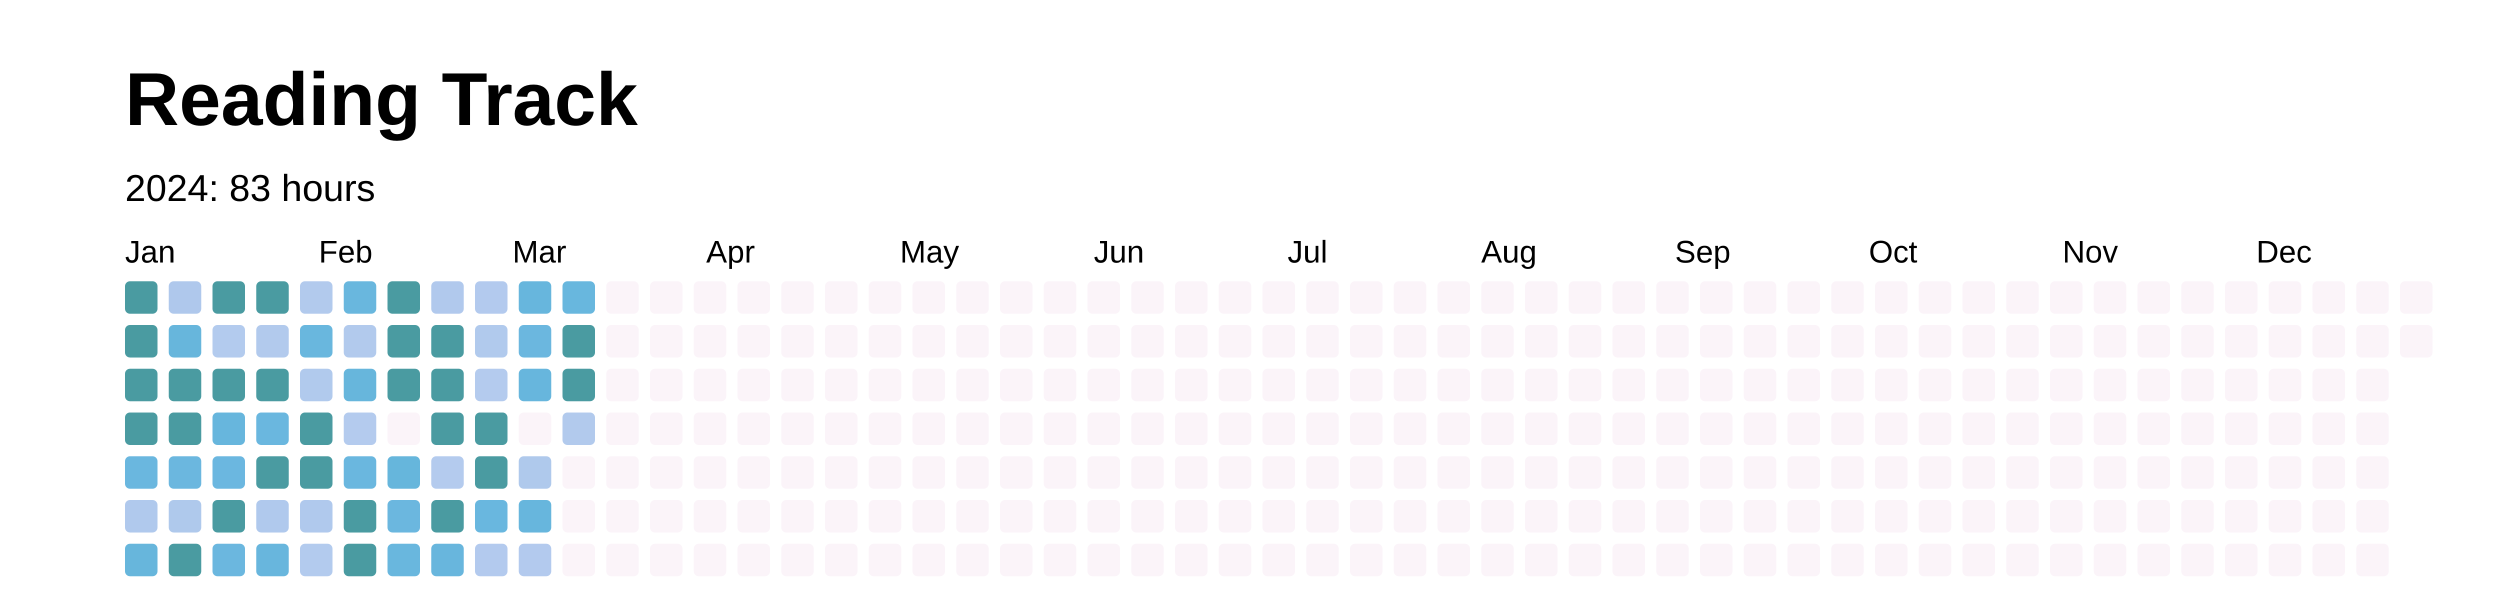
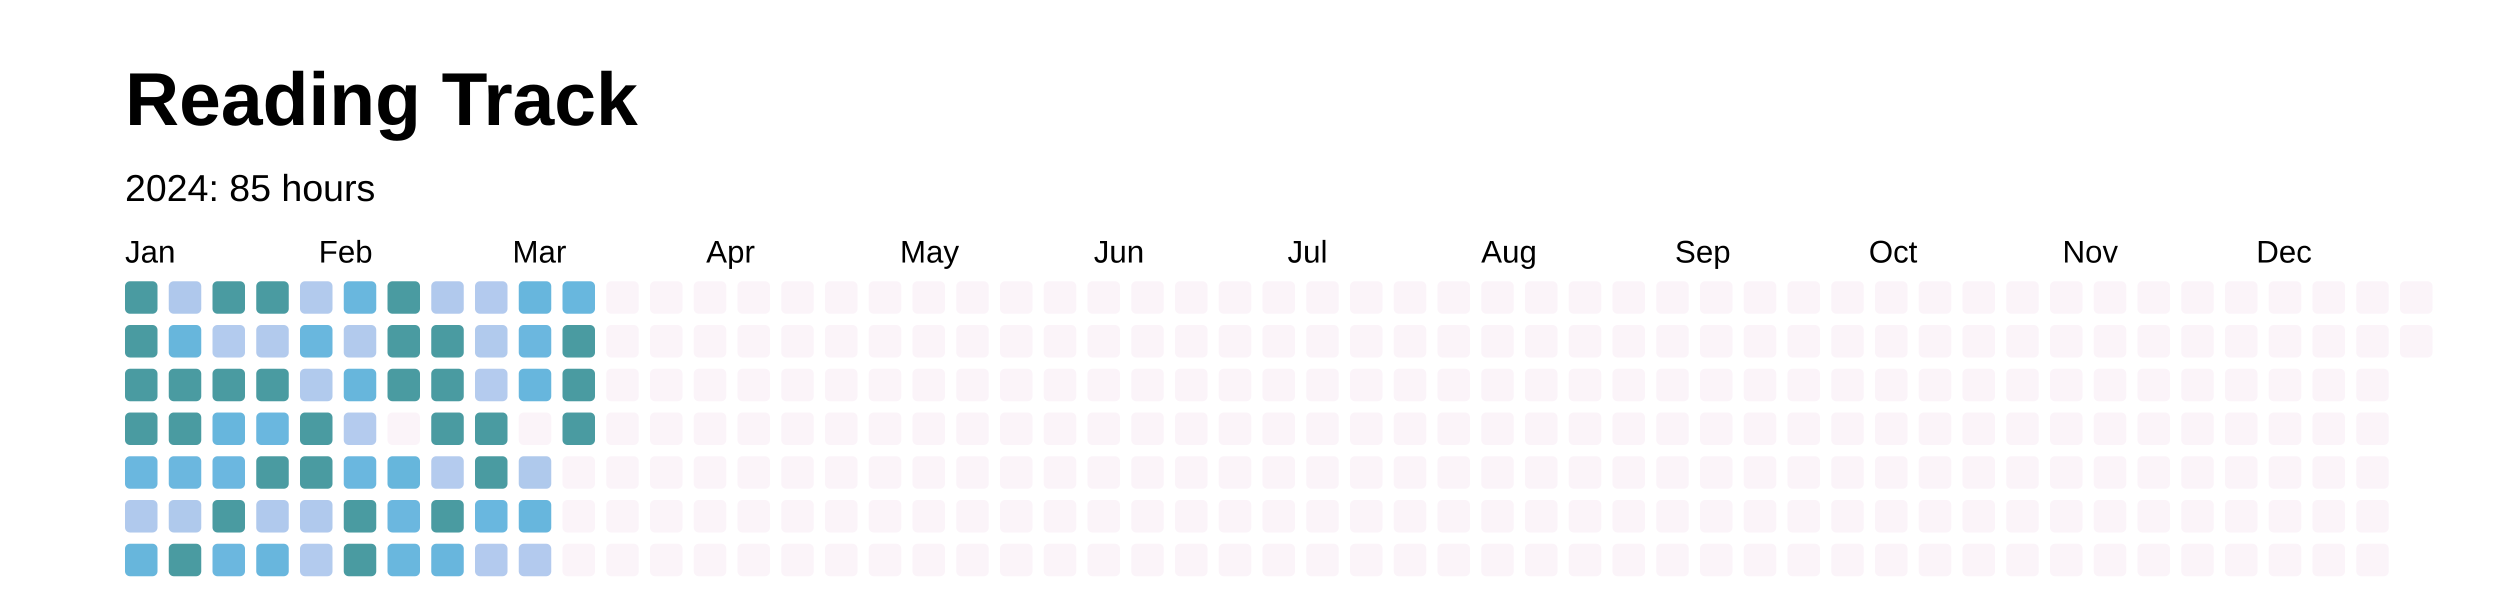
<svg xmlns="http://www.w3.org/2000/svg" baseProfile="full" height="48mm" version="1.1" viewBox="0,0,200,48" width="200mm">
  <defs />
  <rect fill="#FFFFFF" height="48" width="200" x="0" y="0" />
  <text fill="#000000" style="font-size:6px; font-family:Arial; font-weight:bold;" x="10" y="10">Reading Track</text>
-   <text dominant-baseline="hanging" fill="#000000" style="font-size:3.0px; font-family:Arial;" x="10" y="14">2024: 83 hours</text>
+   <text dominant-baseline="hanging" fill="#000000" style="font-size:3.0px; font-family:Arial;" x="10" y="14">2024: 85 hours</text>
  <text fill="#000000" style="font-size:2.5px; font-family:Arial" x="10.0" y="21.0">Jan</text>
  <text fill="#000000" style="font-size:2.5px; font-family:Arial" x="25.5" y="21.0">Feb</text>
  <text fill="#000000" style="font-size:2.5px; font-family:Arial" x="41.0" y="21.0">Mar</text>
  <text fill="#000000" style="font-size:2.5px; font-family:Arial" x="56.5" y="21.0">Apr</text>
  <text fill="#000000" style="font-size:2.5px; font-family:Arial" x="72.0" y="21.0">May</text>
  <text fill="#000000" style="font-size:2.5px; font-family:Arial" x="87.5" y="21.0">Jun</text>
  <text fill="#000000" style="font-size:2.5px; font-family:Arial" x="103.0" y="21.0">Jul</text>
  <text fill="#000000" style="font-size:2.5px; font-family:Arial" x="118.5" y="21.0">Aug</text>
  <text fill="#000000" style="font-size:2.5px; font-family:Arial" x="134.0" y="21.0">Sep</text>
  <text fill="#000000" style="font-size:2.5px; font-family:Arial" x="149.5" y="21.0">Oct</text>
  <text fill="#000000" style="font-size:2.5px; font-family:Arial" x="165.0" y="21.0">Nov</text>
  <text fill="#000000" style="font-size:2.5px; font-family:Arial" x="180.5" y="21.0">Dec</text>
  <rect fill="#4a9ba1" height="2.6" rx="0.4" ry="0.4" width="2.6" x="10.0" y="22.5" />
  <rect fill="#4a9ba1" height="2.6" rx="0.4" ry="0.4" width="2.6" x="10.0" y="26.0" />
  <rect fill="#4a9ba1" height="2.6" rx="0.4" ry="0.4" width="2.6" x="10.0" y="29.5" />
  <rect fill="#4a9ba1" height="2.6" rx="0.4" ry="0.4" width="2.6" x="10.0" y="33.0" />
  <rect fill="#6ab7df" height="2.6" rx="0.4" ry="0.4" width="2.6" x="10.0" y="36.5" />
  <rect fill="#b0c9ed" height="2.6" rx="0.4" ry="0.4" width="2.6" x="10.0" y="40.0" />
  <rect fill="#67b6dc" height="2.6" rx="0.4" ry="0.4" width="2.6" x="10.0" y="43.5" />
  <rect fill="#afc8ec" height="2.6" rx="0.4" ry="0.4" width="2.6" x="13.5" y="22.5" />
  <rect fill="#67b6dc" height="2.6" rx="0.4" ry="0.4" width="2.6" x="13.5" y="26.0" />
  <rect fill="#4a9ba1" height="2.6" rx="0.4" ry="0.4" width="2.6" x="13.5" y="29.5" />
  <rect fill="#4a9ba1" height="2.6" rx="0.4" ry="0.4" width="2.6" x="13.5" y="33.0" />
  <rect fill="#6bb7df" height="2.6" rx="0.4" ry="0.4" width="2.6" x="13.5" y="36.5" />
  <rect fill="#afc9ec" height="2.6" rx="0.4" ry="0.4" width="2.6" x="13.5" y="40.0" />
  <rect fill="#4a9ba1" height="2.6" rx="0.4" ry="0.4" width="2.6" x="13.5" y="43.5" />
  <rect fill="#4a9ba1" height="2.6" rx="0.4" ry="0.4" width="2.6" x="17.0" y="22.5" />
  <rect fill="#b3cbee" height="2.6" rx="0.4" ry="0.4" width="2.6" x="17.0" y="26.0" />
  <rect fill="#4a9ba1" height="2.6" rx="0.4" ry="0.4" width="2.6" x="17.0" y="29.5" />
  <rect fill="#67b6dd" height="2.6" rx="0.4" ry="0.4" width="2.6" x="17.0" y="33.0" />
  <rect fill="#6bb7e0" height="2.6" rx="0.4" ry="0.4" width="2.6" x="17.0" y="36.5" />
  <rect fill="#4a9ba1" height="2.6" rx="0.4" ry="0.4" width="2.6" x="17.0" y="40.0" />
  <rect fill="#6bb7df" height="2.6" rx="0.4" ry="0.4" width="2.6" x="17.0" y="43.5" />
  <rect fill="#4a9ba1" height="2.6" rx="0.4" ry="0.4" width="2.6" x="20.5" y="22.5" />
  <rect fill="#b2caed" height="2.6" rx="0.4" ry="0.4" width="2.6" x="20.5" y="26.0" />
  <rect fill="#4a9ba1" height="2.6" rx="0.4" ry="0.4" width="2.6" x="20.5" y="29.5" />
  <rect fill="#6ab7df" height="2.6" rx="0.4" ry="0.4" width="2.6" x="20.5" y="33.0" />
  <rect fill="#4a9ba1" height="2.6" rx="0.4" ry="0.4" width="2.6" x="20.5" y="36.5" />
  <rect fill="#b0c9ed" height="2.6" rx="0.4" ry="0.4" width="2.6" x="20.5" y="40.0" />
  <rect fill="#68b6dd" height="2.6" rx="0.4" ry="0.4" width="2.6" x="20.5" y="43.5" />
  <rect fill="#b2caed" height="2.6" rx="0.4" ry="0.4" width="2.6" x="24.0" y="22.5" />
  <rect fill="#69b7de" height="2.6" rx="0.4" ry="0.4" width="2.6" x="24.0" y="26.0" />
  <rect fill="#b1caed" height="2.6" rx="0.4" ry="0.4" width="2.6" x="24.0" y="29.5" />
  <rect fill="#4a9ba1" height="2.6" rx="0.4" ry="0.4" width="2.6" x="24.0" y="33.0" />
  <rect fill="#4a9ba1" height="2.6" rx="0.4" ry="0.4" width="2.6" x="24.0" y="36.5" />
  <rect fill="#b0c9ed" height="2.6" rx="0.4" ry="0.4" width="2.6" x="24.0" y="40.0" />
  <rect fill="#b3cbee" height="2.6" rx="0.4" ry="0.4" width="2.6" x="24.0" y="43.5" />
  <rect fill="#69b7de" height="2.6" rx="0.4" ry="0.4" width="2.6" x="27.5" y="22.5" />
  <rect fill="#b2caed" height="2.6" rx="0.4" ry="0.4" width="2.6" x="27.5" y="26.0" />
  <rect fill="#67b6dc" height="2.6" rx="0.4" ry="0.4" width="2.6" x="27.5" y="29.5" />
  <rect fill="#b4cbee" height="2.6" rx="0.4" ry="0.4" width="2.6" x="27.5" y="33.0" />
  <rect fill="#6ab7df" height="2.6" rx="0.4" ry="0.4" width="2.6" x="27.5" y="36.5" />
  <rect fill="#4a9ba1" height="2.6" rx="0.4" ry="0.4" width="2.6" x="27.5" y="40.0" />
  <rect fill="#4a9ba1" height="2.6" rx="0.4" ry="0.4" width="2.6" x="27.5" y="43.5" />
  <rect fill="#4a9ba1" height="2.6" rx="0.4" ry="0.4" width="2.6" x="31.0" y="22.5" />
  <rect fill="#4a9ba1" height="2.6" rx="0.4" ry="0.4" width="2.6" x="31.0" y="26.0" />
  <rect fill="#4a9ba1" height="2.6" rx="0.4" ry="0.4" width="2.6" x="31.0" y="29.5" />
  <rect fill="#FBF4F9" height="2.6" rx="0.4" ry="0.4" width="2.6" x="31.0" y="33.0" />
  <rect fill="#66b6dc" height="2.6" rx="0.4" ry="0.4" width="2.6" x="31.0" y="36.5" />
  <rect fill="#6bb7df" height="2.6" rx="0.4" ry="0.4" width="2.6" x="31.0" y="40.0" />
  <rect fill="#69b7de" height="2.6" rx="0.4" ry="0.4" width="2.6" x="31.0" y="43.5" />
  <rect fill="#b1c9ed" height="2.6" rx="0.4" ry="0.4" width="2.6" x="34.5" y="22.5" />
  <rect fill="#4a9ba1" height="2.6" rx="0.4" ry="0.4" width="2.6" x="34.5" y="26.0" />
  <rect fill="#4a9ba1" height="2.6" rx="0.4" ry="0.4" width="2.6" x="34.5" y="29.5" />
  <rect fill="#4a9ba1" height="2.6" rx="0.4" ry="0.4" width="2.6" x="34.5" y="33.0" />
  <rect fill="#b4cbee" height="2.6" rx="0.4" ry="0.4" width="2.6" x="34.5" y="36.5" />
  <rect fill="#4a9ba1" height="2.6" rx="0.4" ry="0.4" width="2.6" x="34.5" y="40.0" />
  <rect fill="#68b6dd" height="2.6" rx="0.4" ry="0.4" width="2.6" x="34.5" y="43.5" />
  <rect fill="#b3caee" height="2.6" rx="0.4" ry="0.4" width="2.6" x="38.0" y="22.5" />
  <rect fill="#b1caed" height="2.6" rx="0.4" ry="0.4" width="2.6" x="38.0" y="26.0" />
  <rect fill="#b4cbee" height="2.6" rx="0.4" ry="0.4" width="2.6" x="38.0" y="29.5" />
  <rect fill="#4a9ba1" height="2.6" rx="0.4" ry="0.4" width="2.6" x="38.0" y="33.0" />
  <rect fill="#4a9ba1" height="2.6" rx="0.4" ry="0.4" width="2.6" x="38.0" y="36.5" />
  <rect fill="#69b7df" height="2.6" rx="0.4" ry="0.4" width="2.6" x="38.0" y="40.0" />
  <rect fill="#b3caee" height="2.6" rx="0.4" ry="0.4" width="2.6" x="38.0" y="43.5" />
  <rect fill="#67b6dd" height="2.6" rx="0.4" ry="0.4" width="2.6" x="41.5" y="22.5" />
  <rect fill="#6bb7df" height="2.6" rx="0.4" ry="0.4" width="2.6" x="41.5" y="26.0" />
  <rect fill="#67b6dd" height="2.6" rx="0.4" ry="0.4" width="2.6" x="41.5" y="29.5" />
  <rect fill="#FBF4F9" height="2.6" rx="0.4" ry="0.4" width="2.6" x="41.5" y="33.0" />
  <rect fill="#afc9ec" height="2.6" rx="0.4" ry="0.4" width="2.6" x="41.5" y="36.5" />
  <rect fill="#67b6dd" height="2.6" rx="0.4" ry="0.4" width="2.6" x="41.5" y="40.0" />
  <rect fill="#b3caee" height="2.6" rx="0.4" ry="0.4" width="2.6" x="41.5" y="43.5" />
  <rect fill="#68b7de" height="2.6" rx="0.4" ry="0.4" width="2.6" x="45.0" y="22.5" />
  <rect fill="#4a9ba1" height="2.6" rx="0.4" ry="0.4" width="2.6" x="45.0" y="26.0" />
  <rect fill="#4a9ba1" height="2.6" rx="0.4" ry="0.4" width="2.6" x="45.0" y="29.5" />
-   <rect fill="#b2caed" height="2.6" rx="0.4" ry="0.4" width="2.6" x="45.0" y="33.0" />
+   <rect fill="#4a9ba1" height="2.6" rx="0.4" ry="0.4" width="2.6" x="45.0" y="33.0" />
  <rect fill="#FBF4F9" height="2.6" rx="0.4" ry="0.4" width="2.6" x="45.0" y="36.5" />
  <rect fill="#FBF4F9" height="2.6" rx="0.4" ry="0.4" width="2.6" x="45.0" y="40.0" />
  <rect fill="#FBF4F9" height="2.6" rx="0.4" ry="0.4" width="2.6" x="45.0" y="43.5" />
  <rect fill="#FBF4F9" height="2.6" rx="0.4" ry="0.4" width="2.6" x="48.5" y="22.5" />
  <rect fill="#FBF4F9" height="2.6" rx="0.4" ry="0.4" width="2.6" x="48.5" y="26.0" />
  <rect fill="#FBF4F9" height="2.6" rx="0.4" ry="0.4" width="2.6" x="48.5" y="29.5" />
  <rect fill="#FBF4F9" height="2.6" rx="0.4" ry="0.4" width="2.6" x="48.5" y="33.0" />
  <rect fill="#FBF4F9" height="2.6" rx="0.4" ry="0.4" width="2.6" x="48.5" y="36.5" />
  <rect fill="#FBF4F9" height="2.6" rx="0.4" ry="0.4" width="2.6" x="48.5" y="40.0" />
  <rect fill="#FBF4F9" height="2.6" rx="0.4" ry="0.4" width="2.6" x="48.5" y="43.5" />
  <rect fill="#FBF4F9" height="2.6" rx="0.4" ry="0.4" width="2.6" x="52.0" y="22.5" />
  <rect fill="#FBF4F9" height="2.6" rx="0.4" ry="0.4" width="2.6" x="52.0" y="26.0" />
  <rect fill="#FBF4F9" height="2.6" rx="0.4" ry="0.4" width="2.6" x="52.0" y="29.5" />
  <rect fill="#FBF4F9" height="2.6" rx="0.4" ry="0.4" width="2.6" x="52.0" y="33.0" />
  <rect fill="#FBF4F9" height="2.6" rx="0.4" ry="0.4" width="2.6" x="52.0" y="36.5" />
  <rect fill="#FBF4F9" height="2.6" rx="0.4" ry="0.4" width="2.6" x="52.0" y="40.0" />
  <rect fill="#FBF4F9" height="2.6" rx="0.4" ry="0.4" width="2.6" x="52.0" y="43.5" />
  <rect fill="#FBF4F9" height="2.6" rx="0.4" ry="0.4" width="2.6" x="55.5" y="22.5" />
  <rect fill="#FBF4F9" height="2.6" rx="0.4" ry="0.4" width="2.6" x="55.5" y="26.0" />
  <rect fill="#FBF4F9" height="2.6" rx="0.4" ry="0.4" width="2.6" x="55.5" y="29.5" />
  <rect fill="#FBF4F9" height="2.6" rx="0.4" ry="0.4" width="2.6" x="55.5" y="33.0" />
  <rect fill="#FBF4F9" height="2.6" rx="0.4" ry="0.4" width="2.6" x="55.5" y="36.5" />
  <rect fill="#FBF4F9" height="2.6" rx="0.4" ry="0.4" width="2.6" x="55.5" y="40.0" />
  <rect fill="#FBF4F9" height="2.6" rx="0.4" ry="0.4" width="2.6" x="55.5" y="43.5" />
  <rect fill="#FBF4F9" height="2.6" rx="0.4" ry="0.4" width="2.6" x="59.0" y="22.5" />
  <rect fill="#FBF4F9" height="2.6" rx="0.4" ry="0.4" width="2.6" x="59.0" y="26.0" />
  <rect fill="#FBF4F9" height="2.6" rx="0.4" ry="0.4" width="2.6" x="59.0" y="29.5" />
  <rect fill="#FBF4F9" height="2.6" rx="0.4" ry="0.4" width="2.6" x="59.0" y="33.0" />
  <rect fill="#FBF4F9" height="2.6" rx="0.4" ry="0.4" width="2.6" x="59.0" y="36.5" />
  <rect fill="#FBF4F9" height="2.6" rx="0.4" ry="0.4" width="2.6" x="59.0" y="40.0" />
  <rect fill="#FBF4F9" height="2.6" rx="0.4" ry="0.4" width="2.6" x="59.0" y="43.5" />
  <rect fill="#FBF4F9" height="2.6" rx="0.4" ry="0.4" width="2.6" x="62.5" y="22.5" />
  <rect fill="#FBF4F9" height="2.6" rx="0.4" ry="0.4" width="2.6" x="62.5" y="26.0" />
  <rect fill="#FBF4F9" height="2.6" rx="0.4" ry="0.4" width="2.6" x="62.5" y="29.5" />
  <rect fill="#FBF4F9" height="2.6" rx="0.4" ry="0.4" width="2.6" x="62.5" y="33.0" />
  <rect fill="#FBF4F9" height="2.6" rx="0.4" ry="0.4" width="2.6" x="62.5" y="36.5" />
  <rect fill="#FBF4F9" height="2.6" rx="0.4" ry="0.4" width="2.6" x="62.5" y="40.0" />
  <rect fill="#FBF4F9" height="2.6" rx="0.4" ry="0.4" width="2.6" x="62.5" y="43.5" />
  <rect fill="#FBF4F9" height="2.6" rx="0.4" ry="0.4" width="2.6" x="66.0" y="22.5" />
  <rect fill="#FBF4F9" height="2.6" rx="0.4" ry="0.4" width="2.6" x="66.0" y="26.0" />
  <rect fill="#FBF4F9" height="2.6" rx="0.4" ry="0.4" width="2.6" x="66.0" y="29.5" />
  <rect fill="#FBF4F9" height="2.6" rx="0.4" ry="0.4" width="2.6" x="66.0" y="33.0" />
  <rect fill="#FBF4F9" height="2.6" rx="0.4" ry="0.4" width="2.6" x="66.0" y="36.5" />
  <rect fill="#FBF4F9" height="2.6" rx="0.4" ry="0.4" width="2.6" x="66.0" y="40.0" />
  <rect fill="#FBF4F9" height="2.6" rx="0.4" ry="0.4" width="2.6" x="66.0" y="43.5" />
  <rect fill="#FBF4F9" height="2.6" rx="0.4" ry="0.4" width="2.6" x="69.5" y="22.5" />
  <rect fill="#FBF4F9" height="2.6" rx="0.4" ry="0.4" width="2.6" x="69.5" y="26.0" />
  <rect fill="#FBF4F9" height="2.6" rx="0.4" ry="0.4" width="2.6" x="69.5" y="29.5" />
  <rect fill="#FBF4F9" height="2.6" rx="0.4" ry="0.4" width="2.6" x="69.5" y="33.0" />
  <rect fill="#FBF4F9" height="2.6" rx="0.4" ry="0.4" width="2.6" x="69.5" y="36.5" />
  <rect fill="#FBF4F9" height="2.6" rx="0.4" ry="0.4" width="2.6" x="69.5" y="40.0" />
  <rect fill="#FBF4F9" height="2.6" rx="0.4" ry="0.4" width="2.6" x="69.5" y="43.5" />
  <rect fill="#FBF4F9" height="2.6" rx="0.4" ry="0.4" width="2.6" x="73.0" y="22.5" />
  <rect fill="#FBF4F9" height="2.6" rx="0.4" ry="0.4" width="2.6" x="73.0" y="26.0" />
  <rect fill="#FBF4F9" height="2.6" rx="0.4" ry="0.4" width="2.6" x="73.0" y="29.5" />
  <rect fill="#FBF4F9" height="2.6" rx="0.4" ry="0.4" width="2.6" x="73.0" y="33.0" />
  <rect fill="#FBF4F9" height="2.6" rx="0.4" ry="0.4" width="2.6" x="73.0" y="36.5" />
  <rect fill="#FBF4F9" height="2.6" rx="0.4" ry="0.4" width="2.6" x="73.0" y="40.0" />
  <rect fill="#FBF4F9" height="2.6" rx="0.4" ry="0.4" width="2.6" x="73.0" y="43.5" />
  <rect fill="#FBF4F9" height="2.6" rx="0.4" ry="0.4" width="2.6" x="76.5" y="22.5" />
  <rect fill="#FBF4F9" height="2.6" rx="0.4" ry="0.4" width="2.6" x="76.5" y="26.0" />
  <rect fill="#FBF4F9" height="2.6" rx="0.4" ry="0.4" width="2.6" x="76.5" y="29.5" />
  <rect fill="#FBF4F9" height="2.6" rx="0.4" ry="0.4" width="2.6" x="76.5" y="33.0" />
  <rect fill="#FBF4F9" height="2.6" rx="0.4" ry="0.4" width="2.6" x="76.5" y="36.5" />
  <rect fill="#FBF4F9" height="2.6" rx="0.4" ry="0.4" width="2.6" x="76.5" y="40.0" />
  <rect fill="#FBF4F9" height="2.6" rx="0.4" ry="0.4" width="2.6" x="76.5" y="43.5" />
  <rect fill="#FBF4F9" height="2.6" rx="0.4" ry="0.4" width="2.6" x="80.0" y="22.5" />
  <rect fill="#FBF4F9" height="2.6" rx="0.4" ry="0.4" width="2.6" x="80.0" y="26.0" />
  <rect fill="#FBF4F9" height="2.6" rx="0.4" ry="0.4" width="2.6" x="80.0" y="29.5" />
  <rect fill="#FBF4F9" height="2.6" rx="0.4" ry="0.4" width="2.6" x="80.0" y="33.0" />
  <rect fill="#FBF4F9" height="2.6" rx="0.4" ry="0.4" width="2.6" x="80.0" y="36.5" />
  <rect fill="#FBF4F9" height="2.6" rx="0.4" ry="0.4" width="2.6" x="80.0" y="40.0" />
  <rect fill="#FBF4F9" height="2.6" rx="0.4" ry="0.4" width="2.6" x="80.0" y="43.5" />
  <rect fill="#FBF4F9" height="2.6" rx="0.4" ry="0.4" width="2.6" x="83.5" y="22.5" />
  <rect fill="#FBF4F9" height="2.6" rx="0.4" ry="0.4" width="2.6" x="83.5" y="26.0" />
  <rect fill="#FBF4F9" height="2.6" rx="0.4" ry="0.4" width="2.6" x="83.5" y="29.5" />
  <rect fill="#FBF4F9" height="2.6" rx="0.4" ry="0.4" width="2.6" x="83.5" y="33.0" />
  <rect fill="#FBF4F9" height="2.6" rx="0.4" ry="0.4" width="2.6" x="83.5" y="36.5" />
  <rect fill="#FBF4F9" height="2.6" rx="0.4" ry="0.4" width="2.6" x="83.5" y="40.0" />
  <rect fill="#FBF4F9" height="2.6" rx="0.4" ry="0.4" width="2.6" x="83.5" y="43.5" />
  <rect fill="#FBF4F9" height="2.6" rx="0.4" ry="0.4" width="2.6" x="87.0" y="22.5" />
  <rect fill="#FBF4F9" height="2.6" rx="0.4" ry="0.4" width="2.6" x="87.0" y="26.0" />
  <rect fill="#FBF4F9" height="2.6" rx="0.4" ry="0.4" width="2.6" x="87.0" y="29.5" />
  <rect fill="#FBF4F9" height="2.6" rx="0.4" ry="0.4" width="2.6" x="87.0" y="33.0" />
  <rect fill="#FBF4F9" height="2.6" rx="0.4" ry="0.4" width="2.6" x="87.0" y="36.5" />
  <rect fill="#FBF4F9" height="2.6" rx="0.4" ry="0.4" width="2.6" x="87.0" y="40.0" />
  <rect fill="#FBF4F9" height="2.6" rx="0.4" ry="0.4" width="2.6" x="87.0" y="43.5" />
  <rect fill="#FBF4F9" height="2.6" rx="0.4" ry="0.4" width="2.6" x="90.5" y="22.5" />
  <rect fill="#FBF4F9" height="2.6" rx="0.4" ry="0.4" width="2.6" x="90.5" y="26.0" />
  <rect fill="#FBF4F9" height="2.6" rx="0.4" ry="0.4" width="2.6" x="90.5" y="29.5" />
  <rect fill="#FBF4F9" height="2.6" rx="0.4" ry="0.4" width="2.6" x="90.5" y="33.0" />
  <rect fill="#FBF4F9" height="2.6" rx="0.4" ry="0.4" width="2.6" x="90.5" y="36.5" />
  <rect fill="#FBF4F9" height="2.6" rx="0.4" ry="0.4" width="2.6" x="90.5" y="40.0" />
  <rect fill="#FBF4F9" height="2.6" rx="0.4" ry="0.4" width="2.6" x="90.5" y="43.5" />
  <rect fill="#FBF4F9" height="2.6" rx="0.4" ry="0.4" width="2.6" x="94.0" y="22.5" />
  <rect fill="#FBF4F9" height="2.6" rx="0.4" ry="0.4" width="2.6" x="94.0" y="26.0" />
  <rect fill="#FBF4F9" height="2.6" rx="0.4" ry="0.4" width="2.6" x="94.0" y="29.5" />
  <rect fill="#FBF4F9" height="2.6" rx="0.4" ry="0.4" width="2.6" x="94.0" y="33.0" />
  <rect fill="#FBF4F9" height="2.6" rx="0.4" ry="0.4" width="2.6" x="94.0" y="36.5" />
  <rect fill="#FBF4F9" height="2.6" rx="0.4" ry="0.4" width="2.6" x="94.0" y="40.0" />
  <rect fill="#FBF4F9" height="2.6" rx="0.4" ry="0.4" width="2.6" x="94.0" y="43.5" />
  <rect fill="#FBF4F9" height="2.6" rx="0.4" ry="0.4" width="2.6" x="97.5" y="22.5" />
  <rect fill="#FBF4F9" height="2.6" rx="0.4" ry="0.4" width="2.6" x="97.5" y="26.0" />
  <rect fill="#FBF4F9" height="2.6" rx="0.4" ry="0.4" width="2.6" x="97.5" y="29.5" />
  <rect fill="#FBF4F9" height="2.6" rx="0.4" ry="0.4" width="2.6" x="97.5" y="33.0" />
  <rect fill="#FBF4F9" height="2.6" rx="0.4" ry="0.4" width="2.6" x="97.5" y="36.5" />
  <rect fill="#FBF4F9" height="2.6" rx="0.4" ry="0.4" width="2.6" x="97.5" y="40.0" />
  <rect fill="#FBF4F9" height="2.6" rx="0.4" ry="0.4" width="2.6" x="97.5" y="43.5" />
  <rect fill="#FBF4F9" height="2.6" rx="0.4" ry="0.4" width="2.6" x="101.0" y="22.5" />
  <rect fill="#FBF4F9" height="2.6" rx="0.4" ry="0.4" width="2.6" x="101.0" y="26.0" />
  <rect fill="#FBF4F9" height="2.6" rx="0.4" ry="0.4" width="2.6" x="101.0" y="29.5" />
  <rect fill="#FBF4F9" height="2.6" rx="0.4" ry="0.4" width="2.6" x="101.0" y="33.0" />
  <rect fill="#FBF4F9" height="2.6" rx="0.4" ry="0.4" width="2.6" x="101.0" y="36.5" />
  <rect fill="#FBF4F9" height="2.6" rx="0.4" ry="0.4" width="2.6" x="101.0" y="40.0" />
  <rect fill="#FBF4F9" height="2.6" rx="0.4" ry="0.4" width="2.6" x="101.0" y="43.5" />
  <rect fill="#FBF4F9" height="2.6" rx="0.4" ry="0.4" width="2.6" x="104.5" y="22.5" />
  <rect fill="#FBF4F9" height="2.6" rx="0.4" ry="0.4" width="2.6" x="104.5" y="26.0" />
  <rect fill="#FBF4F9" height="2.6" rx="0.4" ry="0.4" width="2.6" x="104.5" y="29.5" />
  <rect fill="#FBF4F9" height="2.6" rx="0.4" ry="0.4" width="2.6" x="104.5" y="33.0" />
  <rect fill="#FBF4F9" height="2.6" rx="0.4" ry="0.4" width="2.6" x="104.5" y="36.5" />
  <rect fill="#FBF4F9" height="2.6" rx="0.4" ry="0.4" width="2.6" x="104.5" y="40.0" />
  <rect fill="#FBF4F9" height="2.6" rx="0.4" ry="0.4" width="2.6" x="104.5" y="43.5" />
  <rect fill="#FBF4F9" height="2.6" rx="0.4" ry="0.4" width="2.6" x="108.0" y="22.5" />
  <rect fill="#FBF4F9" height="2.6" rx="0.4" ry="0.4" width="2.6" x="108.0" y="26.0" />
  <rect fill="#FBF4F9" height="2.6" rx="0.4" ry="0.4" width="2.6" x="108.0" y="29.5" />
  <rect fill="#FBF4F9" height="2.6" rx="0.4" ry="0.4" width="2.6" x="108.0" y="33.0" />
  <rect fill="#FBF4F9" height="2.6" rx="0.4" ry="0.4" width="2.6" x="108.0" y="36.5" />
  <rect fill="#FBF4F9" height="2.6" rx="0.4" ry="0.4" width="2.6" x="108.0" y="40.0" />
  <rect fill="#FBF4F9" height="2.6" rx="0.4" ry="0.4" width="2.6" x="108.0" y="43.5" />
  <rect fill="#FBF4F9" height="2.6" rx="0.4" ry="0.4" width="2.6" x="111.5" y="22.5" />
  <rect fill="#FBF4F9" height="2.6" rx="0.4" ry="0.4" width="2.6" x="111.5" y="26.0" />
  <rect fill="#FBF4F9" height="2.6" rx="0.4" ry="0.4" width="2.6" x="111.5" y="29.5" />
  <rect fill="#FBF4F9" height="2.6" rx="0.4" ry="0.4" width="2.6" x="111.5" y="33.0" />
  <rect fill="#FBF4F9" height="2.6" rx="0.4" ry="0.4" width="2.6" x="111.5" y="36.5" />
  <rect fill="#FBF4F9" height="2.6" rx="0.4" ry="0.4" width="2.6" x="111.5" y="40.0" />
  <rect fill="#FBF4F9" height="2.6" rx="0.4" ry="0.4" width="2.6" x="111.5" y="43.5" />
  <rect fill="#FBF4F9" height="2.6" rx="0.4" ry="0.4" width="2.6" x="115.0" y="22.5" />
  <rect fill="#FBF4F9" height="2.6" rx="0.4" ry="0.4" width="2.6" x="115.0" y="26.0" />
  <rect fill="#FBF4F9" height="2.6" rx="0.4" ry="0.4" width="2.6" x="115.0" y="29.5" />
  <rect fill="#FBF4F9" height="2.6" rx="0.4" ry="0.4" width="2.6" x="115.0" y="33.0" />
  <rect fill="#FBF4F9" height="2.6" rx="0.4" ry="0.4" width="2.6" x="115.0" y="36.5" />
  <rect fill="#FBF4F9" height="2.6" rx="0.4" ry="0.4" width="2.6" x="115.0" y="40.0" />
  <rect fill="#FBF4F9" height="2.6" rx="0.4" ry="0.4" width="2.6" x="115.0" y="43.5" />
  <rect fill="#FBF4F9" height="2.6" rx="0.4" ry="0.4" width="2.6" x="118.5" y="22.5" />
  <rect fill="#FBF4F9" height="2.6" rx="0.4" ry="0.4" width="2.6" x="118.5" y="26.0" />
  <rect fill="#FBF4F9" height="2.6" rx="0.4" ry="0.4" width="2.6" x="118.5" y="29.5" />
  <rect fill="#FBF4F9" height="2.6" rx="0.4" ry="0.4" width="2.6" x="118.5" y="33.0" />
  <rect fill="#FBF4F9" height="2.6" rx="0.4" ry="0.4" width="2.6" x="118.5" y="36.5" />
  <rect fill="#FBF4F9" height="2.6" rx="0.4" ry="0.4" width="2.6" x="118.5" y="40.0" />
  <rect fill="#FBF4F9" height="2.6" rx="0.4" ry="0.4" width="2.6" x="118.5" y="43.5" />
  <rect fill="#FBF4F9" height="2.6" rx="0.4" ry="0.4" width="2.6" x="122.0" y="22.5" />
  <rect fill="#FBF4F9" height="2.6" rx="0.4" ry="0.4" width="2.6" x="122.0" y="26.0" />
  <rect fill="#FBF4F9" height="2.6" rx="0.4" ry="0.4" width="2.6" x="122.0" y="29.5" />
  <rect fill="#FBF4F9" height="2.6" rx="0.4" ry="0.4" width="2.6" x="122.0" y="33.0" />
  <rect fill="#FBF4F9" height="2.6" rx="0.4" ry="0.4" width="2.6" x="122.0" y="36.5" />
  <rect fill="#FBF4F9" height="2.6" rx="0.4" ry="0.4" width="2.6" x="122.0" y="40.0" />
  <rect fill="#FBF4F9" height="2.6" rx="0.4" ry="0.4" width="2.6" x="122.0" y="43.5" />
  <rect fill="#FBF4F9" height="2.6" rx="0.4" ry="0.4" width="2.6" x="125.5" y="22.5" />
  <rect fill="#FBF4F9" height="2.6" rx="0.4" ry="0.4" width="2.6" x="125.5" y="26.0" />
  <rect fill="#FBF4F9" height="2.6" rx="0.4" ry="0.4" width="2.6" x="125.5" y="29.5" />
  <rect fill="#FBF4F9" height="2.6" rx="0.4" ry="0.4" width="2.6" x="125.5" y="33.0" />
  <rect fill="#FBF4F9" height="2.6" rx="0.4" ry="0.4" width="2.6" x="125.5" y="36.5" />
  <rect fill="#FBF4F9" height="2.6" rx="0.4" ry="0.4" width="2.6" x="125.5" y="40.0" />
  <rect fill="#FBF4F9" height="2.6" rx="0.4" ry="0.4" width="2.6" x="125.5" y="43.5" />
  <rect fill="#FBF4F9" height="2.6" rx="0.4" ry="0.4" width="2.6" x="129.0" y="22.5" />
  <rect fill="#FBF4F9" height="2.6" rx="0.4" ry="0.4" width="2.6" x="129.0" y="26.0" />
  <rect fill="#FBF4F9" height="2.6" rx="0.4" ry="0.4" width="2.6" x="129.0" y="29.5" />
  <rect fill="#FBF4F9" height="2.6" rx="0.4" ry="0.4" width="2.6" x="129.0" y="33.0" />
  <rect fill="#FBF4F9" height="2.6" rx="0.4" ry="0.4" width="2.6" x="129.0" y="36.5" />
  <rect fill="#FBF4F9" height="2.6" rx="0.4" ry="0.4" width="2.6" x="129.0" y="40.0" />
  <rect fill="#FBF4F9" height="2.6" rx="0.4" ry="0.4" width="2.6" x="129.0" y="43.5" />
  <rect fill="#FBF4F9" height="2.6" rx="0.4" ry="0.4" width="2.6" x="132.5" y="22.5" />
  <rect fill="#FBF4F9" height="2.6" rx="0.4" ry="0.4" width="2.6" x="132.5" y="26.0" />
  <rect fill="#FBF4F9" height="2.6" rx="0.4" ry="0.4" width="2.6" x="132.5" y="29.5" />
  <rect fill="#FBF4F9" height="2.6" rx="0.4" ry="0.4" width="2.6" x="132.5" y="33.0" />
  <rect fill="#FBF4F9" height="2.6" rx="0.4" ry="0.4" width="2.6" x="132.5" y="36.5" />
  <rect fill="#FBF4F9" height="2.6" rx="0.4" ry="0.4" width="2.6" x="132.5" y="40.0" />
  <rect fill="#FBF4F9" height="2.6" rx="0.4" ry="0.4" width="2.6" x="132.5" y="43.5" />
  <rect fill="#FBF4F9" height="2.6" rx="0.4" ry="0.4" width="2.6" x="136.0" y="22.5" />
  <rect fill="#FBF4F9" height="2.6" rx="0.4" ry="0.4" width="2.6" x="136.0" y="26.0" />
  <rect fill="#FBF4F9" height="2.6" rx="0.4" ry="0.4" width="2.6" x="136.0" y="29.5" />
  <rect fill="#FBF4F9" height="2.6" rx="0.4" ry="0.4" width="2.6" x="136.0" y="33.0" />
  <rect fill="#FBF4F9" height="2.6" rx="0.4" ry="0.4" width="2.6" x="136.0" y="36.5" />
  <rect fill="#FBF4F9" height="2.6" rx="0.4" ry="0.4" width="2.6" x="136.0" y="40.0" />
  <rect fill="#FBF4F9" height="2.6" rx="0.4" ry="0.4" width="2.6" x="136.0" y="43.5" />
  <rect fill="#FBF4F9" height="2.6" rx="0.4" ry="0.4" width="2.6" x="139.5" y="22.5" />
  <rect fill="#FBF4F9" height="2.6" rx="0.4" ry="0.4" width="2.6" x="139.5" y="26.0" />
  <rect fill="#FBF4F9" height="2.6" rx="0.4" ry="0.4" width="2.6" x="139.5" y="29.5" />
  <rect fill="#FBF4F9" height="2.6" rx="0.4" ry="0.4" width="2.6" x="139.5" y="33.0" />
  <rect fill="#FBF4F9" height="2.6" rx="0.4" ry="0.4" width="2.6" x="139.5" y="36.5" />
  <rect fill="#FBF4F9" height="2.6" rx="0.4" ry="0.4" width="2.6" x="139.5" y="40.0" />
  <rect fill="#FBF4F9" height="2.6" rx="0.4" ry="0.4" width="2.6" x="139.5" y="43.5" />
  <rect fill="#FBF4F9" height="2.6" rx="0.4" ry="0.4" width="2.6" x="143.0" y="22.5" />
  <rect fill="#FBF4F9" height="2.6" rx="0.4" ry="0.4" width="2.6" x="143.0" y="26.0" />
  <rect fill="#FBF4F9" height="2.6" rx="0.4" ry="0.4" width="2.6" x="143.0" y="29.5" />
  <rect fill="#FBF4F9" height="2.6" rx="0.4" ry="0.4" width="2.6" x="143.0" y="33.0" />
  <rect fill="#FBF4F9" height="2.6" rx="0.4" ry="0.4" width="2.6" x="143.0" y="36.5" />
  <rect fill="#FBF4F9" height="2.6" rx="0.4" ry="0.4" width="2.6" x="143.0" y="40.0" />
  <rect fill="#FBF4F9" height="2.6" rx="0.4" ry="0.4" width="2.6" x="143.0" y="43.5" />
  <rect fill="#FBF4F9" height="2.6" rx="0.4" ry="0.4" width="2.6" x="146.5" y="22.5" />
  <rect fill="#FBF4F9" height="2.6" rx="0.4" ry="0.4" width="2.6" x="146.5" y="26.0" />
  <rect fill="#FBF4F9" height="2.6" rx="0.4" ry="0.4" width="2.6" x="146.5" y="29.5" />
  <rect fill="#FBF4F9" height="2.6" rx="0.4" ry="0.4" width="2.6" x="146.5" y="33.0" />
  <rect fill="#FBF4F9" height="2.6" rx="0.4" ry="0.4" width="2.6" x="146.5" y="36.5" />
  <rect fill="#FBF4F9" height="2.6" rx="0.4" ry="0.4" width="2.6" x="146.5" y="40.0" />
  <rect fill="#FBF4F9" height="2.6" rx="0.4" ry="0.4" width="2.6" x="146.5" y="43.5" />
  <rect fill="#FBF4F9" height="2.6" rx="0.4" ry="0.4" width="2.6" x="150.0" y="22.5" />
  <rect fill="#FBF4F9" height="2.6" rx="0.4" ry="0.4" width="2.6" x="150.0" y="26.0" />
  <rect fill="#FBF4F9" height="2.6" rx="0.4" ry="0.4" width="2.6" x="150.0" y="29.5" />
  <rect fill="#FBF4F9" height="2.6" rx="0.4" ry="0.4" width="2.6" x="150.0" y="33.0" />
  <rect fill="#FBF4F9" height="2.6" rx="0.4" ry="0.4" width="2.6" x="150.0" y="36.5" />
  <rect fill="#FBF4F9" height="2.6" rx="0.4" ry="0.4" width="2.6" x="150.0" y="40.0" />
  <rect fill="#FBF4F9" height="2.6" rx="0.4" ry="0.4" width="2.6" x="150.0" y="43.5" />
  <rect fill="#FBF4F9" height="2.6" rx="0.4" ry="0.4" width="2.6" x="153.5" y="22.5" />
  <rect fill="#FBF4F9" height="2.6" rx="0.4" ry="0.4" width="2.6" x="153.5" y="26.0" />
  <rect fill="#FBF4F9" height="2.6" rx="0.4" ry="0.4" width="2.6" x="153.5" y="29.5" />
  <rect fill="#FBF4F9" height="2.6" rx="0.4" ry="0.4" width="2.6" x="153.5" y="33.0" />
  <rect fill="#FBF4F9" height="2.6" rx="0.4" ry="0.4" width="2.6" x="153.5" y="36.5" />
  <rect fill="#FBF4F9" height="2.6" rx="0.4" ry="0.4" width="2.6" x="153.5" y="40.0" />
  <rect fill="#FBF4F9" height="2.6" rx="0.4" ry="0.4" width="2.6" x="153.5" y="43.5" />
  <rect fill="#FBF4F9" height="2.6" rx="0.4" ry="0.4" width="2.6" x="157.0" y="22.5" />
  <rect fill="#FBF4F9" height="2.6" rx="0.4" ry="0.4" width="2.6" x="157.0" y="26.0" />
  <rect fill="#FBF4F9" height="2.6" rx="0.4" ry="0.4" width="2.6" x="157.0" y="29.5" />
  <rect fill="#FBF4F9" height="2.6" rx="0.4" ry="0.4" width="2.6" x="157.0" y="33.0" />
  <rect fill="#FBF4F9" height="2.6" rx="0.4" ry="0.4" width="2.6" x="157.0" y="36.5" />
  <rect fill="#FBF4F9" height="2.6" rx="0.4" ry="0.4" width="2.6" x="157.0" y="40.0" />
  <rect fill="#FBF4F9" height="2.6" rx="0.4" ry="0.4" width="2.6" x="157.0" y="43.5" />
  <rect fill="#FBF4F9" height="2.6" rx="0.4" ry="0.4" width="2.6" x="160.5" y="22.5" />
  <rect fill="#FBF4F9" height="2.6" rx="0.4" ry="0.4" width="2.6" x="160.5" y="26.0" />
  <rect fill="#FBF4F9" height="2.6" rx="0.4" ry="0.4" width="2.6" x="160.5" y="29.5" />
  <rect fill="#FBF4F9" height="2.6" rx="0.4" ry="0.4" width="2.6" x="160.5" y="33.0" />
  <rect fill="#FBF4F9" height="2.6" rx="0.4" ry="0.4" width="2.6" x="160.5" y="36.5" />
  <rect fill="#FBF4F9" height="2.6" rx="0.4" ry="0.4" width="2.6" x="160.5" y="40.0" />
  <rect fill="#FBF4F9" height="2.6" rx="0.4" ry="0.4" width="2.6" x="160.5" y="43.5" />
  <rect fill="#FBF4F9" height="2.6" rx="0.4" ry="0.4" width="2.6" x="164.0" y="22.5" />
  <rect fill="#FBF4F9" height="2.6" rx="0.4" ry="0.4" width="2.6" x="164.0" y="26.0" />
  <rect fill="#FBF4F9" height="2.6" rx="0.4" ry="0.4" width="2.6" x="164.0" y="29.5" />
  <rect fill="#FBF4F9" height="2.6" rx="0.4" ry="0.4" width="2.6" x="164.0" y="33.0" />
  <rect fill="#FBF4F9" height="2.6" rx="0.4" ry="0.4" width="2.6" x="164.0" y="36.5" />
  <rect fill="#FBF4F9" height="2.6" rx="0.4" ry="0.4" width="2.6" x="164.0" y="40.0" />
  <rect fill="#FBF4F9" height="2.6" rx="0.4" ry="0.4" width="2.6" x="164.0" y="43.5" />
  <rect fill="#FBF4F9" height="2.6" rx="0.4" ry="0.4" width="2.6" x="167.5" y="22.5" />
  <rect fill="#FBF4F9" height="2.6" rx="0.4" ry="0.4" width="2.6" x="167.5" y="26.0" />
  <rect fill="#FBF4F9" height="2.6" rx="0.4" ry="0.4" width="2.6" x="167.5" y="29.5" />
  <rect fill="#FBF4F9" height="2.6" rx="0.4" ry="0.4" width="2.6" x="167.5" y="33.0" />
  <rect fill="#FBF4F9" height="2.6" rx="0.4" ry="0.4" width="2.6" x="167.5" y="36.5" />
  <rect fill="#FBF4F9" height="2.6" rx="0.4" ry="0.4" width="2.6" x="167.5" y="40.0" />
  <rect fill="#FBF4F9" height="2.6" rx="0.4" ry="0.4" width="2.6" x="167.5" y="43.5" />
  <rect fill="#FBF4F9" height="2.6" rx="0.4" ry="0.4" width="2.6" x="171.0" y="22.5" />
  <rect fill="#FBF4F9" height="2.6" rx="0.4" ry="0.4" width="2.6" x="171.0" y="26.0" />
  <rect fill="#FBF4F9" height="2.6" rx="0.4" ry="0.4" width="2.6" x="171.0" y="29.5" />
  <rect fill="#FBF4F9" height="2.6" rx="0.4" ry="0.4" width="2.6" x="171.0" y="33.0" />
  <rect fill="#FBF4F9" height="2.6" rx="0.4" ry="0.4" width="2.6" x="171.0" y="36.5" />
  <rect fill="#FBF4F9" height="2.6" rx="0.4" ry="0.4" width="2.6" x="171.0" y="40.0" />
  <rect fill="#FBF4F9" height="2.6" rx="0.4" ry="0.4" width="2.6" x="171.0" y="43.5" />
  <rect fill="#FBF4F9" height="2.6" rx="0.4" ry="0.4" width="2.6" x="174.5" y="22.5" />
  <rect fill="#FBF4F9" height="2.6" rx="0.4" ry="0.4" width="2.6" x="174.5" y="26.0" />
  <rect fill="#FBF4F9" height="2.6" rx="0.4" ry="0.4" width="2.6" x="174.5" y="29.5" />
  <rect fill="#FBF4F9" height="2.6" rx="0.4" ry="0.4" width="2.6" x="174.5" y="33.0" />
  <rect fill="#FBF4F9" height="2.6" rx="0.4" ry="0.4" width="2.6" x="174.5" y="36.5" />
  <rect fill="#FBF4F9" height="2.6" rx="0.4" ry="0.4" width="2.6" x="174.5" y="40.0" />
  <rect fill="#FBF4F9" height="2.6" rx="0.4" ry="0.4" width="2.6" x="174.5" y="43.5" />
  <rect fill="#FBF4F9" height="2.6" rx="0.4" ry="0.4" width="2.6" x="178.0" y="22.5" />
  <rect fill="#FBF4F9" height="2.6" rx="0.4" ry="0.4" width="2.6" x="178.0" y="26.0" />
  <rect fill="#FBF4F9" height="2.6" rx="0.4" ry="0.4" width="2.6" x="178.0" y="29.5" />
  <rect fill="#FBF4F9" height="2.6" rx="0.4" ry="0.4" width="2.6" x="178.0" y="33.0" />
  <rect fill="#FBF4F9" height="2.6" rx="0.4" ry="0.4" width="2.6" x="178.0" y="36.5" />
  <rect fill="#FBF4F9" height="2.6" rx="0.4" ry="0.4" width="2.6" x="178.0" y="40.0" />
  <rect fill="#FBF4F9" height="2.6" rx="0.4" ry="0.4" width="2.6" x="178.0" y="43.5" />
  <rect fill="#FBF4F9" height="2.6" rx="0.4" ry="0.4" width="2.6" x="181.5" y="22.5" />
  <rect fill="#FBF4F9" height="2.6" rx="0.4" ry="0.4" width="2.6" x="181.5" y="26.0" />
  <rect fill="#FBF4F9" height="2.6" rx="0.4" ry="0.4" width="2.6" x="181.5" y="29.5" />
  <rect fill="#FBF4F9" height="2.6" rx="0.4" ry="0.4" width="2.6" x="181.5" y="33.0" />
  <rect fill="#FBF4F9" height="2.6" rx="0.4" ry="0.4" width="2.6" x="181.5" y="36.5" />
  <rect fill="#FBF4F9" height="2.6" rx="0.4" ry="0.4" width="2.6" x="181.5" y="40.0" />
  <rect fill="#FBF4F9" height="2.6" rx="0.4" ry="0.4" width="2.6" x="181.5" y="43.5" />
  <rect fill="#FBF4F9" height="2.6" rx="0.4" ry="0.4" width="2.6" x="185.0" y="22.5" />
  <rect fill="#FBF4F9" height="2.6" rx="0.4" ry="0.4" width="2.6" x="185.0" y="26.0" />
  <rect fill="#FBF4F9" height="2.6" rx="0.4" ry="0.4" width="2.6" x="185.0" y="29.5" />
  <rect fill="#FBF4F9" height="2.6" rx="0.4" ry="0.4" width="2.6" x="185.0" y="33.0" />
  <rect fill="#FBF4F9" height="2.6" rx="0.4" ry="0.4" width="2.6" x="185.0" y="36.5" />
  <rect fill="#FBF4F9" height="2.6" rx="0.4" ry="0.4" width="2.6" x="185.0" y="40.0" />
  <rect fill="#FBF4F9" height="2.6" rx="0.4" ry="0.4" width="2.6" x="185.0" y="43.5" />
  <rect fill="#FBF4F9" height="2.6" rx="0.4" ry="0.4" width="2.6" x="188.5" y="22.5" />
  <rect fill="#FBF4F9" height="2.6" rx="0.4" ry="0.4" width="2.6" x="188.5" y="26.0" />
  <rect fill="#FBF4F9" height="2.6" rx="0.4" ry="0.4" width="2.6" x="188.5" y="29.5" />
  <rect fill="#FBF4F9" height="2.6" rx="0.4" ry="0.4" width="2.6" x="188.5" y="33.0" />
  <rect fill="#FBF4F9" height="2.6" rx="0.4" ry="0.4" width="2.6" x="188.5" y="36.5" />
  <rect fill="#FBF4F9" height="2.6" rx="0.4" ry="0.4" width="2.6" x="188.5" y="40.0" />
  <rect fill="#FBF4F9" height="2.6" rx="0.4" ry="0.4" width="2.6" x="188.5" y="43.5" />
  <rect fill="#FBF4F9" height="2.6" rx="0.4" ry="0.4" width="2.6" x="192.0" y="22.5" />
  <rect fill="#FBF4F9" height="2.6" rx="0.4" ry="0.4" width="2.6" x="192.0" y="26.0" />
</svg>
